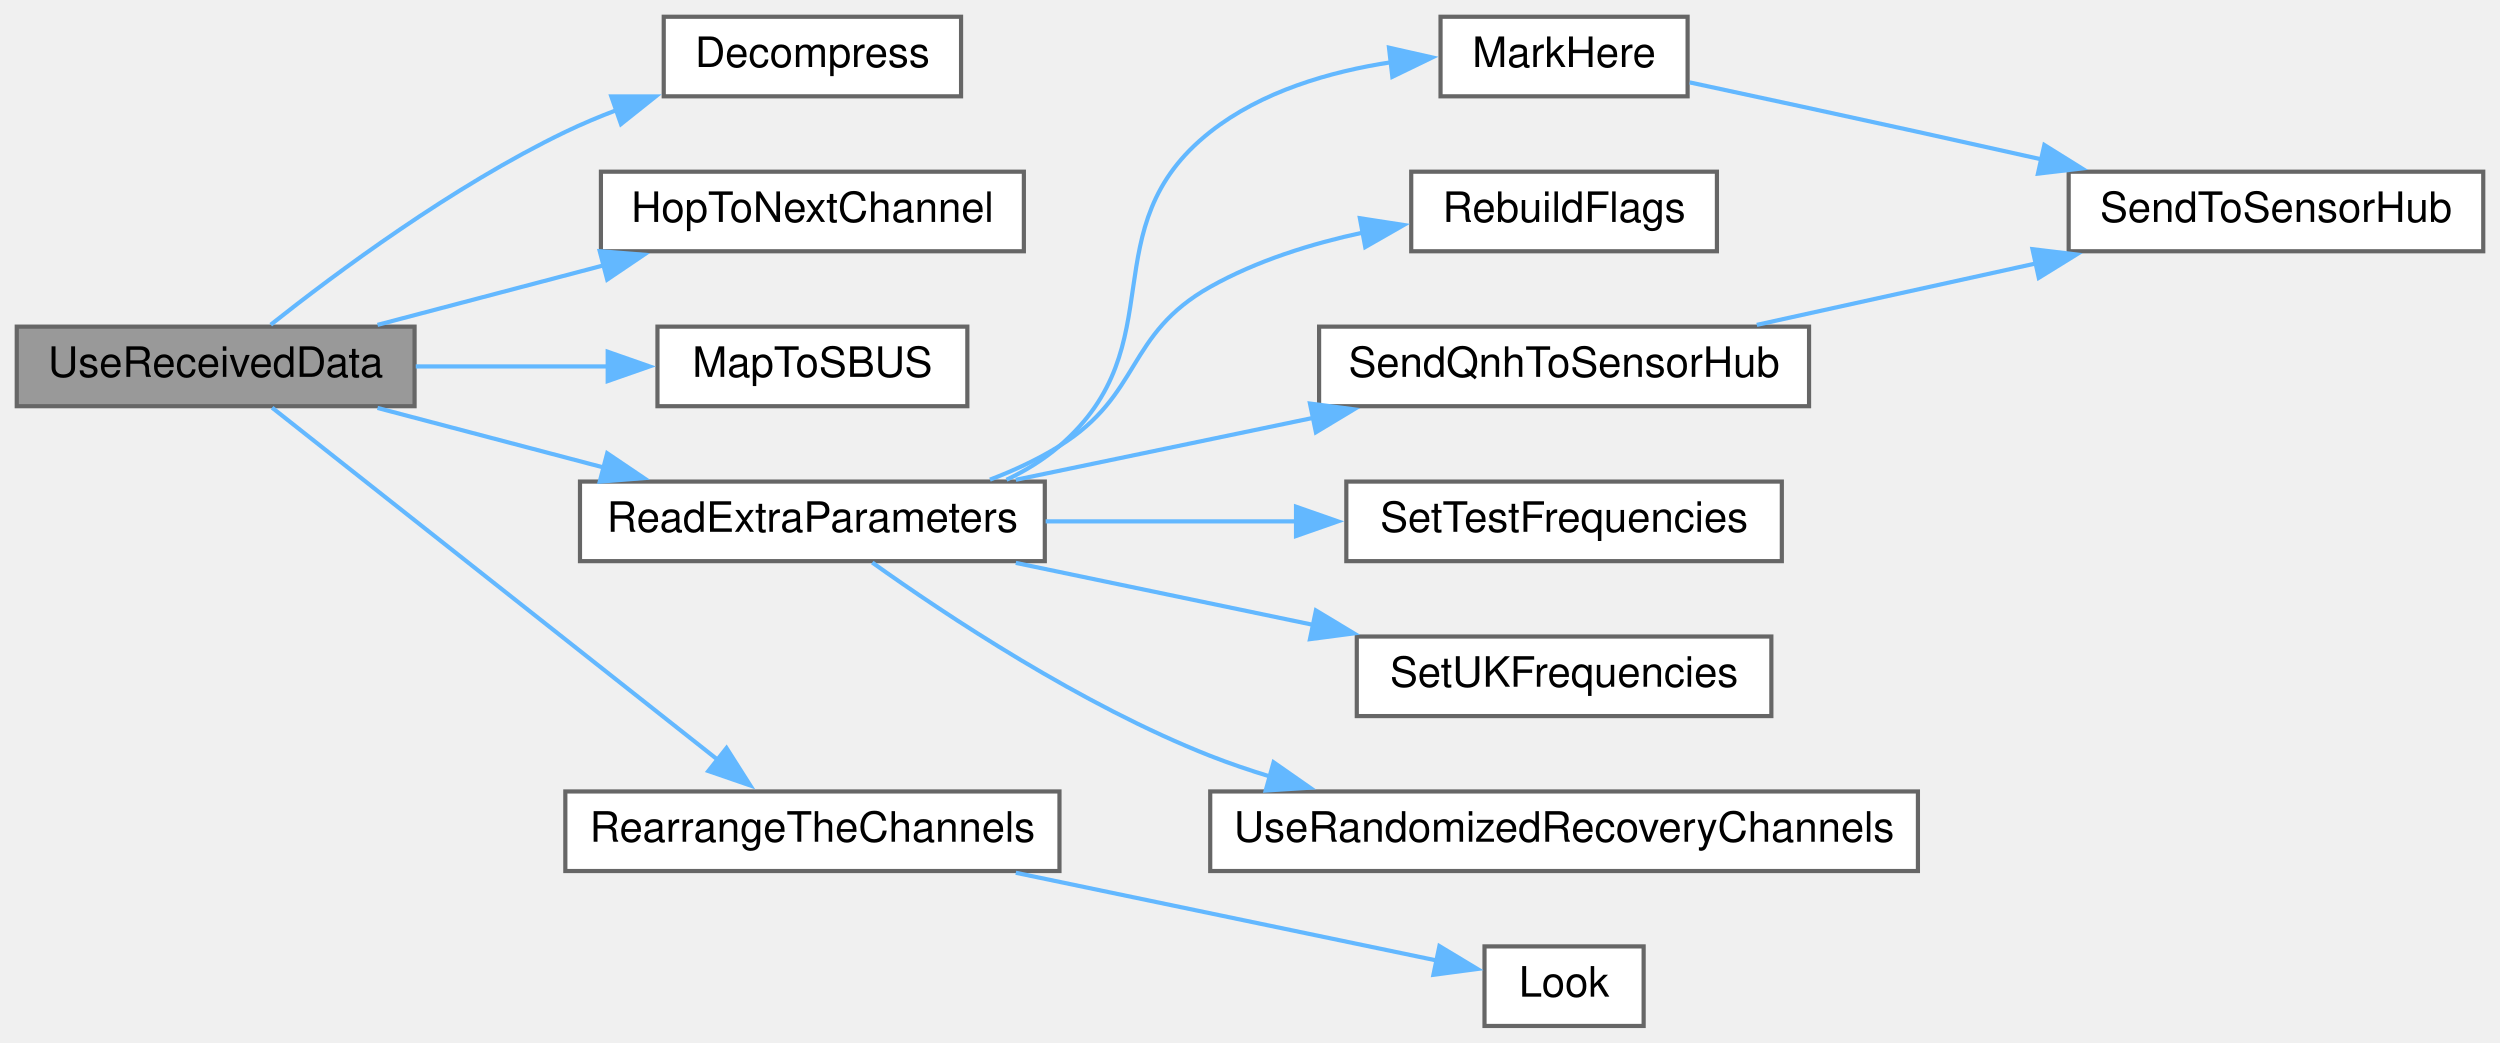
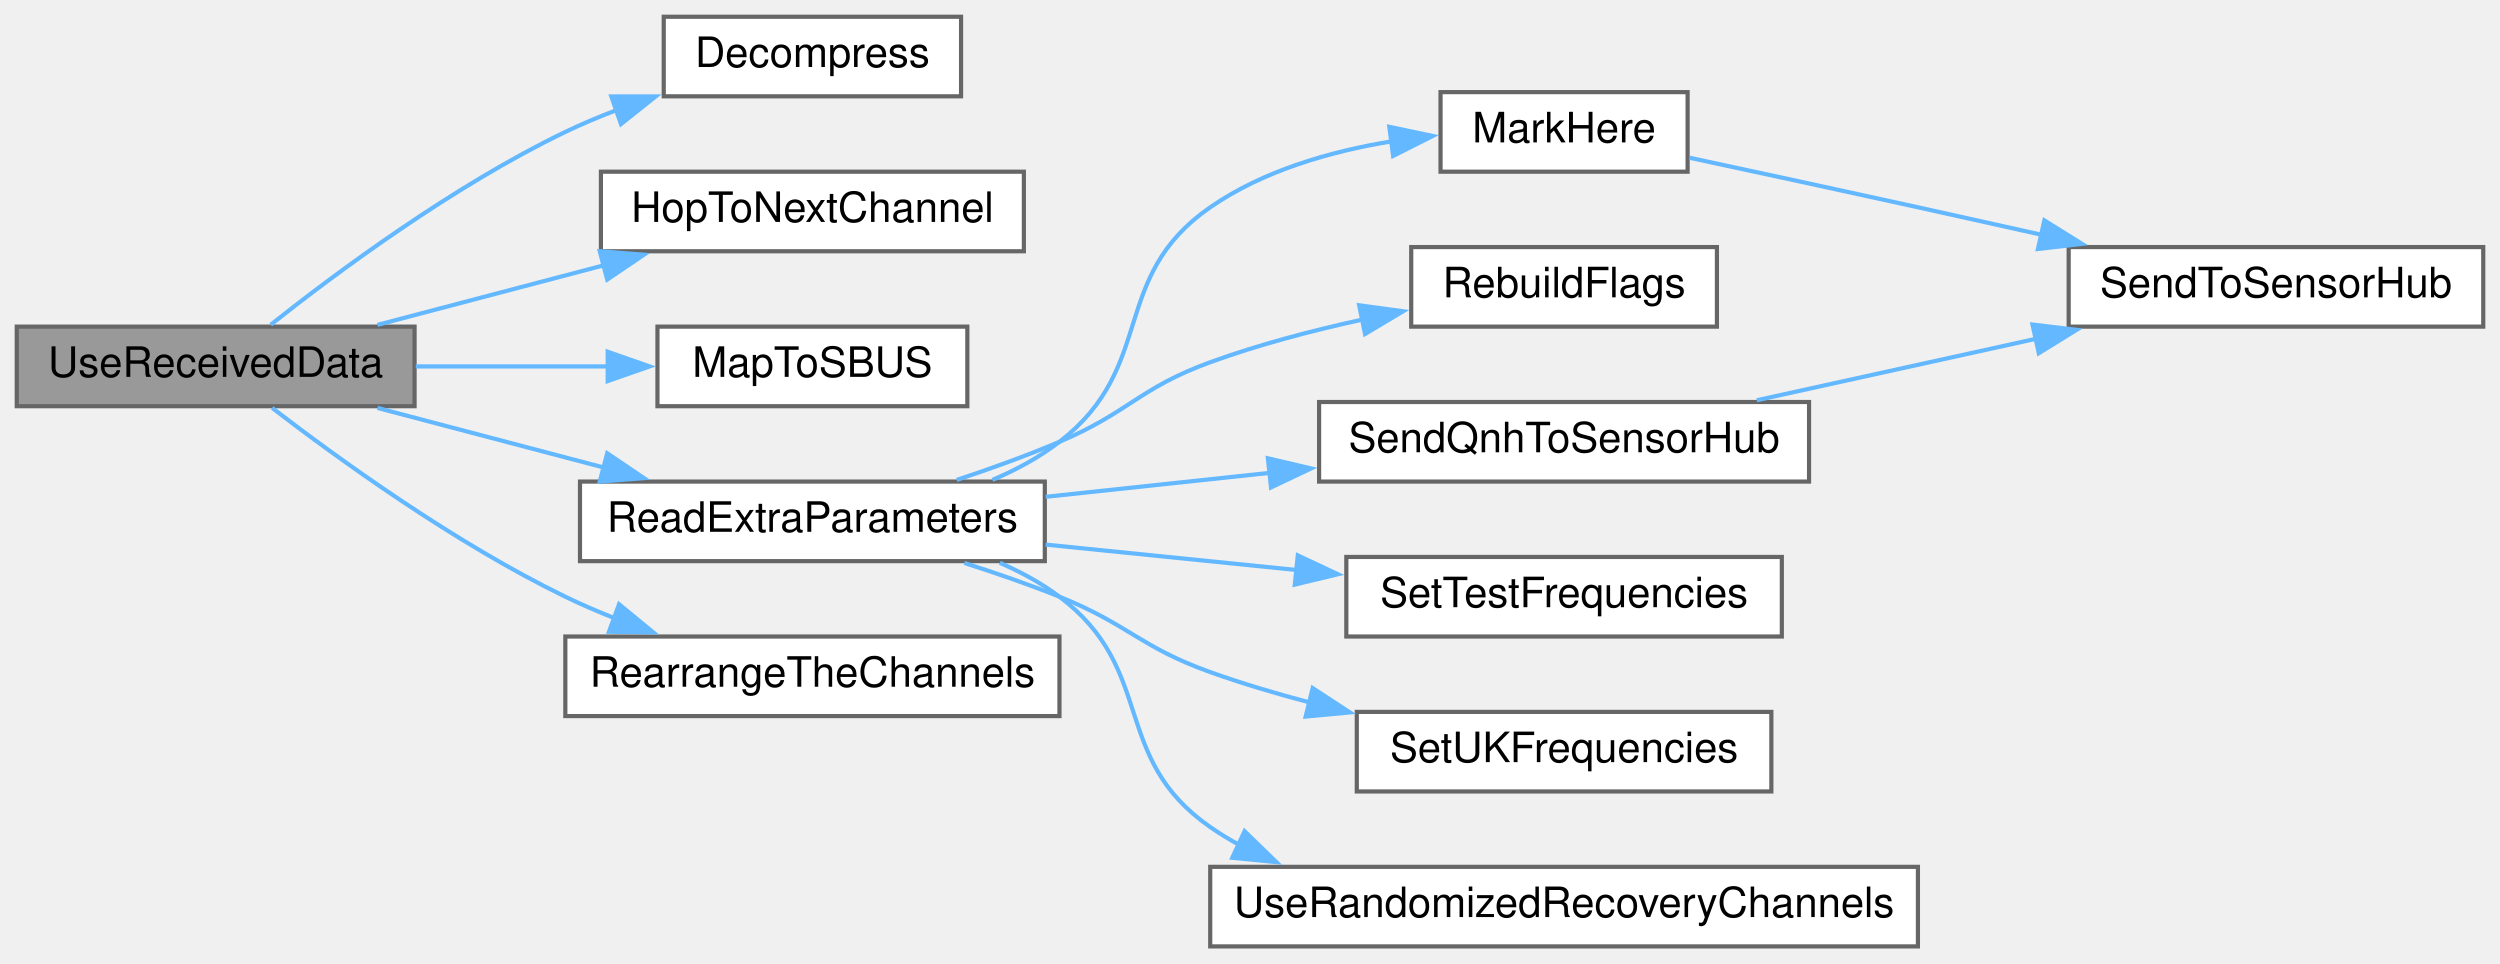
- <svg xmlns="http://www.w3.org/2000/svg" xmlns:xlink="http://www.w3.org/1999/xlink" width="597pt" height="249pt" viewBox="0.00 0.00 597.00 249.00">
-   <g id="graph0" class="graph" transform="scale(1 1) rotate(0) translate(4 245)">
+ <svg xmlns="http://www.w3.org/2000/svg" xmlns:xlink="http://www.w3.org/1999/xlink" width="597pt" height="230pt" viewBox="0.00 0.00 597.00 230.00">
+   <g id="graph0" class="graph" transform="scale(1 1) rotate(0) translate(4 226)">
    <g id="node1" class="node">
      <g id="a_node1">
        <a xlink:title=" ">
-           <polygon fill="#999999" stroke="#666666" points="95,-167 0,-167 0,-148 95,-148 95,-167" />
-           <text text-anchor="middle" x="47.5" y="-155" font-family="Helvetica,sans-Serif" font-size="10.00">UseReceivedData</text>
+           <polygon fill="#999999" stroke="#666666" points="95,-148 0,-148 0,-129 95,-129 95,-148" />
+           <text text-anchor="middle" x="47.5" y="-136" font-family="Helvetica,sans-Serif" font-size="10.00">UseReceivedData</text>
        </a>
      </g>
    </g>
    <g id="node2" class="node">
      <g id="a_node2">
        <a xlink:href="radio_8h.html#a6feccc8c0583de3235616d42076f1371" target="_top" xlink:title=" ">
-           <polygon fill="white" stroke="#666666" points="225.5,-241 154.5,-241 154.5,-222 225.5,-222 225.5,-241" />
-           <text text-anchor="middle" x="190" y="-229" font-family="Helvetica,sans-Serif" font-size="10.00">Decompress</text>
+           <polygon fill="white" stroke="#666666" points="225.5,-222 154.5,-222 154.5,-203 225.5,-203 225.5,-222" />
+           <text text-anchor="middle" x="190" y="-210" font-family="Helvetica,sans-Serif" font-size="10.00">Decompress</text>
        </a>
      </g>
    </g>
    <g id="edge1" class="edge">
-       <path fill="none" stroke="#63b8ff" d="M60.65,-167.46C76.15,-179.75 104.17,-200.59 131,-213.5 134.95,-215.4 139.14,-217.16 143.4,-218.77" />
-       <polygon fill="#63b8ff" stroke="#63b8ff" points="141.98,-221.98 152.58,-221.97 144.29,-215.37 141.98,-221.98" />
+       <path fill="none" stroke="#63b8ff" d="M60.65,-148.46C76.15,-160.75 104.17,-181.59 131,-194.5 134.95,-196.4 139.14,-198.16 143.4,-199.77" />
+       <polygon fill="#63b8ff" stroke="#63b8ff" points="141.98,-202.98 152.58,-202.97 144.29,-196.37 141.98,-202.98" />
    </g>
    <g id="node3" class="node">
      <g id="a_node3">
        <a xlink:href="radio_8h.html#a62ec0168b1eea5f5c14f663d9217574d" target="_top" xlink:title=" ">
-           <polygon fill="white" stroke="#666666" points="240.5,-204 139.5,-204 139.5,-185 240.5,-185 240.5,-204" />
-           <text text-anchor="middle" x="190" y="-192" font-family="Helvetica,sans-Serif" font-size="10.00">HopToNextChannel</text>
+           <polygon fill="white" stroke="#666666" points="240.5,-185 139.5,-185 139.5,-166 240.5,-166 240.5,-185" />
+           <text text-anchor="middle" x="190" y="-173" font-family="Helvetica,sans-Serif" font-size="10.00">HopToNextChannel</text>
        </a>
      </g>
    </g>
    <g id="edge2" class="edge">
-       <path fill="none" stroke="#63b8ff" d="M86.15,-167.42C102.77,-171.79 122.51,-176.99 140.23,-181.66" />
-       <polygon fill="#63b8ff" stroke="#63b8ff" points="139.22,-185.01 149.78,-184.17 141,-178.24 139.22,-185.01" />
+       <path fill="none" stroke="#63b8ff" d="M86.15,-148.42C102.77,-152.79 122.51,-157.99 140.23,-162.66" />
+       <polygon fill="#63b8ff" stroke="#63b8ff" points="139.22,-166.01 149.78,-165.17 141,-159.24 139.22,-166.01" />
    </g>
    <g id="node4" class="node">
      <g id="a_node4">
        <a xlink:href="radio_8h.html#a6a495c5560f12cc3fd3df9454927d681" target="_top" xlink:title=" ">
-           <polygon fill="white" stroke="#666666" points="227,-167 153,-167 153,-148 227,-148 227,-167" />
-           <text text-anchor="middle" x="190" y="-155" font-family="Helvetica,sans-Serif" font-size="10.00">MapToSBUS</text>
+           <polygon fill="white" stroke="#666666" points="227,-148 153,-148 153,-129 227,-129 227,-148" />
+           <text text-anchor="middle" x="190" y="-136" font-family="Helvetica,sans-Serif" font-size="10.00">MapToSBUS</text>
        </a>
      </g>
    </g>
    <g id="edge3" class="edge">
-       <path fill="none" stroke="#63b8ff" d="M95.28,-157.5C110.02,-157.5 126.32,-157.5 141.13,-157.5" />
-       <polygon fill="#63b8ff" stroke="#63b8ff" points="141.12,-161 151.12,-157.5 141.12,-154 141.12,-161" />
+       <path fill="none" stroke="#63b8ff" d="M95.28,-138.5C110.02,-138.5 126.32,-138.5 141.13,-138.5" />
+       <polygon fill="#63b8ff" stroke="#63b8ff" points="141.12,-142 151.12,-138.5 141.12,-135 141.12,-142" />
    </g>
    <g id="node5" class="node">
      <g id="a_node5">
        <a xlink:href="radio_8h.html#a6c490ef42e364f8bb1430c436e86c9c0" target="_top" xlink:title=" ">
-           <polygon fill="white" stroke="#666666" points="245.5,-130 134.5,-130 134.5,-111 245.5,-111 245.5,-130" />
-           <text text-anchor="middle" x="190" y="-118" font-family="Helvetica,sans-Serif" font-size="10.00">ReadExtraParameters</text>
+           <polygon fill="white" stroke="#666666" points="245.5,-111 134.5,-111 134.5,-92 245.5,-92 245.5,-111" />
+           <text text-anchor="middle" x="190" y="-99" font-family="Helvetica,sans-Serif" font-size="10.00">ReadExtraParameters</text>
        </a>
      </g>
    </g>
    <g id="edge4" class="edge">
-       <path fill="none" stroke="#63b8ff" d="M86.15,-147.58C102.77,-143.21 122.51,-138.01 140.23,-133.34" />
-       <polygon fill="#63b8ff" stroke="#63b8ff" points="141,-136.76 149.78,-130.83 139.22,-129.99 141,-136.76" />
+       <path fill="none" stroke="#63b8ff" d="M86.15,-128.58C102.77,-124.21 122.51,-119.01 140.23,-114.34" />
+       <polygon fill="#63b8ff" stroke="#63b8ff" points="141,-117.76 149.78,-111.83 139.22,-110.99 141,-117.76" />
    </g>
    <g id="node13" class="node">
      <g id="a_node13">
        <a xlink:href="radio_8h.html#a324d644a6306bb8be3b7f46b4bb32421" target="_top" xlink:title=" ">
-           <polygon fill="white" stroke="#666666" points="249,-56 131,-56 131,-37 249,-37 249,-56" />
-           <text text-anchor="middle" x="190" y="-44" font-family="Helvetica,sans-Serif" font-size="10.00">RearrangeTheChannels</text>
+           <polygon fill="white" stroke="#666666" points="249,-74 131,-74 131,-55 249,-55 249,-74" />
+           <text text-anchor="middle" x="190" y="-62" font-family="Helvetica,sans-Serif" font-size="10.00">RearrangeTheChannels</text>
        </a>
      </g>
    </g>
    <g id="edge13" class="edge">
-       <path fill="none" stroke="#63b8ff" d="M60.97,-147.65C84.97,-128.69 137.83,-86.93 167.58,-63.42" />
-       <polygon fill="#63b8ff" stroke="#63b8ff" points="169.49,-66.37 175.17,-57.43 165.15,-60.88 169.49,-66.37" />
+       <path fill="none" stroke="#63b8ff" d="M60.99,-128.59C76.61,-116.58 104.52,-96.36 131,-83.5 134.75,-81.68 138.71,-79.97 142.74,-78.38" />
+       <polygon fill="#63b8ff" stroke="#63b8ff" points="143.83,-81.71 152.01,-74.98 141.42,-75.14 143.83,-81.71" />
    </g>
    <g id="node6" class="node">
      <g id="a_node6">
        <a xlink:href="ReceiverCode_2src_2main_8cpp.html#a5ae8a2aa29e834880ccf370c7547961b" target="_top" xlink:title=" ">
-           <polygon fill="white" stroke="#666666" points="399,-241 340,-241 340,-222 399,-222 399,-241" />
-           <text text-anchor="middle" x="369.5" y="-229" font-family="Helvetica,sans-Serif" font-size="10.00">MarkHere</text>
+           <polygon fill="white" stroke="#666666" points="399,-204 340,-204 340,-185 399,-185 399,-204" />
+           <text text-anchor="middle" x="369.5" y="-192" font-family="Helvetica,sans-Serif" font-size="10.00">MarkHere</text>
        </a>
      </g>
    </g>
    <g id="edge5" class="edge">
-       <path fill="none" stroke="#63b8ff" d="M236.35,-130.43C240.92,-132.61 245.25,-135.26 249,-138.5 276.99,-162.66 255.97,-190.6 285,-213.5 297.25,-223.16 313.53,-227.92 328.46,-230.18" />
-       <polygon fill="#63b8ff" stroke="#63b8ff" points="327.69,-233.61 338.02,-231.28 328.49,-226.66 327.69,-233.61" />
+       <path fill="none" stroke="#63b8ff" d="M232.99,-111.4C238.7,-113.82 244.22,-116.81 249,-120.5 272.41,-138.59 260.68,-159.65 285,-176.5 297.6,-185.23 313.64,-189.84 328.28,-192.24" />
+       <polygon fill="#63b8ff" stroke="#63b8ff" points="327.77,-195.71 338.14,-193.53 328.68,-188.77 327.77,-195.71" />
    </g>
    <g id="node8" class="node">
      <g id="a_node8">
        <a xlink:href="ReceiverCode_2src_2main_8cpp.html#ad86a39e4cba19592c760833870f6f69c" target="_top" xlink:title=" ">
-           <polygon fill="white" stroke="#666666" points="406,-204 333,-204 333,-185 406,-185 406,-204" />
-           <text text-anchor="middle" x="369.5" y="-192" font-family="Helvetica,sans-Serif" font-size="10.00">RebuildFlags</text>
+           <polygon fill="white" stroke="#666666" points="406,-167 333,-167 333,-148 406,-148 406,-167" />
+           <text text-anchor="middle" x="369.5" y="-155" font-family="Helvetica,sans-Serif" font-size="10.00">RebuildFlags</text>
        </a>
      </g>
    </g>
    <g id="edge7" class="edge">
-       <path fill="none" stroke="#63b8ff" d="M232.4,-130.46C238.19,-132.67 243.9,-135.32 249,-138.5 268.75,-150.79 264.72,-165.09 285,-176.5 296.08,-182.73 309.11,-186.81 321.54,-189.48" />
-       <polygon fill="#63b8ff" stroke="#63b8ff" points="320.74,-192.89 331.22,-191.27 322.02,-186.01 320.74,-192.89" />
+       <path fill="none" stroke="#63b8ff" d="M224.48,-111.4C232.61,-114.09 241.2,-117.19 249,-120.5 265.66,-127.56 268,-133.31 285,-139.5 296.51,-143.69 309.29,-147.05 321.31,-149.68" />
+       <polygon fill="#63b8ff" stroke="#63b8ff" points="320.57,-153.1 331.07,-151.67 321.97,-146.24 320.57,-153.1" />
    </g>
    <g id="node9" class="node">
      <g id="a_node9">
        <a xlink:href="ReceiverCode_2src_2main_8cpp.html#af2b1ba43295661243b7bb78004d470d8" target="_top" xlink:title=" ">
-           <polygon fill="white" stroke="#666666" points="428,-167 311,-167 311,-148 428,-148 428,-167" />
-           <text text-anchor="middle" x="369.5" y="-155" font-family="Helvetica,sans-Serif" font-size="10.00">SendQnhToSensorHub</text>
+           <polygon fill="white" stroke="#666666" points="428,-130 311,-130 311,-111 428,-111 428,-130" />
+           <text text-anchor="middle" x="369.5" y="-118" font-family="Helvetica,sans-Serif" font-size="10.00">SendQnhToSensorHub</text>
        </a>
      </g>
    </g>
    <g id="edge8" class="edge">
-       <path fill="none" stroke="#63b8ff" d="M238.57,-130.42C260.45,-134.98 286.63,-140.43 309.74,-145.25" />
-       <polygon fill="#63b8ff" stroke="#63b8ff" points="308.82,-148.63 319.32,-147.25 310.24,-141.78 308.82,-148.63" />
+       <path fill="none" stroke="#63b8ff" d="M245.7,-107.36C262.66,-109.17 281.58,-111.2 299.38,-113.1" />
+       <polygon fill="#63b8ff" stroke="#63b8ff" points="298.77,-116.56 309.09,-114.14 299.52,-109.6 298.77,-116.56" />
    </g>
    <g id="node10" class="node">
      <g id="a_node10">
        <a xlink:href="radio_8h.html#a31a35307bbac88ceda244272f25d399a" target="_top" xlink:title=" ">
-           <polygon fill="white" stroke="#666666" points="421.5,-130 317.5,-130 317.5,-111 421.5,-111 421.5,-130" />
-           <text text-anchor="middle" x="369.5" y="-118" font-family="Helvetica,sans-Serif" font-size="10.00">SetTestFrequencies</text>
+           <polygon fill="white" stroke="#666666" points="421.5,-93 317.5,-93 317.5,-74 421.5,-74 421.5,-93" />
+           <text text-anchor="middle" x="369.5" y="-81" font-family="Helvetica,sans-Serif" font-size="10.00">SetTestFrequencies</text>
        </a>
      </g>
    </g>
    <g id="edge10" class="edge">
-       <path fill="none" stroke="#63b8ff" d="M245.7,-120.5C264.69,-120.5 286.13,-120.5 305.72,-120.5" />
-       <polygon fill="#63b8ff" stroke="#63b8ff" points="305.49,-124 315.49,-120.5 305.49,-117 305.49,-124" />
+       <path fill="none" stroke="#63b8ff" d="M245.7,-95.95C264.69,-94.03 286.13,-91.85 305.72,-89.87" />
+       <polygon fill="#63b8ff" stroke="#63b8ff" points="305.91,-93.37 315.5,-88.87 305.2,-86.4 305.91,-93.37" />
    </g>
    <g id="node11" class="node">
      <g id="a_node11">
        <a xlink:href="radio_8h.html#a2eabdb233653fa02f0b899e26b5e8ce7" target="_top" xlink:title=" ">
-           <polygon fill="white" stroke="#666666" points="419,-93 320,-93 320,-74 419,-74 419,-93" />
-           <text text-anchor="middle" x="369.5" y="-81" font-family="Helvetica,sans-Serif" font-size="10.00">SetUKFrequencies</text>
+           <polygon fill="white" stroke="#666666" points="419,-56 320,-56 320,-37 419,-37 419,-56" />
+           <text text-anchor="middle" x="369.5" y="-44" font-family="Helvetica,sans-Serif" font-size="10.00">SetUKFrequencies</text>
        </a>
      </g>
    </g>
    <g id="edge11" class="edge">
-       <path fill="none" stroke="#63b8ff" d="M238.57,-110.58C260.45,-106.02 286.63,-100.57 309.74,-95.75" />
-       <polygon fill="#63b8ff" stroke="#63b8ff" points="310.24,-99.22 319.32,-93.75 308.82,-92.37 310.24,-99.22" />
+       <path fill="none" stroke="#63b8ff" d="M226.29,-91.56C233.86,-89.14 241.76,-86.41 249,-83.5 265.6,-76.83 268.16,-71.53 285,-65.5 292.6,-62.78 300.74,-60.36 308.84,-58.23" />
+       <polygon fill="#63b8ff" stroke="#63b8ff" points="309.47,-61.68 318.34,-55.88 307.79,-54.88 309.47,-61.68" />
    </g>
    <g id="node12" class="node">
      <g id="a_node12">
        <a xlink:href="radio_8h.html#a03cd5e24f66a381a38effaa16922c0a8" target="_top" xlink:title=" ">
-           <polygon fill="white" stroke="#666666" points="454,-56 285,-56 285,-37 454,-37 454,-56" />
-           <text text-anchor="middle" x="369.5" y="-44" font-family="Helvetica,sans-Serif" font-size="10.00">UseRandomizedRecoveryChannels</text>
+           <polygon fill="white" stroke="#666666" points="454,-19 285,-19 285,0 454,0 454,-19" />
+           <text text-anchor="middle" x="369.5" y="-7" font-family="Helvetica,sans-Serif" font-size="10.00">UseRandomizedRecoveryChannels</text>
        </a>
      </g>
    </g>
    <g id="edge12" class="edge">
-       <path fill="none" stroke="#63b8ff" d="M204.29,-110.67C221.87,-98.12 254.24,-76.6 285,-64.5 289.63,-62.68 294.48,-61.03 299.41,-59.53" />
-       <polygon fill="#63b8ff" stroke="#63b8ff" points="300.13,-62.96 308.82,-56.9 298.25,-56.22 300.13,-62.96" />
+       <path fill="none" stroke="#63b8ff" d="M234.75,-91.59C239.82,-89.4 244.71,-86.74 249,-83.5 272.33,-65.91 261.01,-45.18 285,-28.5 287.21,-26.96 289.53,-25.54 291.93,-24.24" />
+       <polygon fill="#63b8ff" stroke="#63b8ff" points="293.2,-27.51 300.8,-20.13 290.26,-21.16 293.2,-27.51" />
    </g>
    <g id="node7" class="node">
      <g id="a_node7">
        <a xlink:href="ReceiverCode_2src_2main_8cpp.html#a3f80da71956ba53fcff126bfe2296e65" target="_top" xlink:title=" ">
-           <polygon fill="white" stroke="#666666" points="589,-204 490,-204 490,-185 589,-185 589,-204" />
-           <text text-anchor="middle" x="539.5" y="-192" font-family="Helvetica,sans-Serif" font-size="10.00">SendToSensorHub</text>
+           <polygon fill="white" stroke="#666666" points="589,-167 490,-167 490,-148 589,-148 589,-167" />
+           <text text-anchor="middle" x="539.5" y="-155" font-family="Helvetica,sans-Serif" font-size="10.00">SendToSensorHub</text>
        </a>
      </g>
    </g>
    <g id="edge6" class="edge">
-       <path fill="none" stroke="#63b8ff" d="M399.5,-225.32C415.56,-221.87 435.9,-217.49 454,-213.5 463.6,-211.39 473.81,-209.11 483.69,-206.9" />
-       <polygon fill="#63b8ff" stroke="#63b8ff" points="484.19,-210.37 493.18,-204.77 482.66,-203.54 484.19,-210.37" />
+       <path fill="none" stroke="#63b8ff" d="M399.5,-188.32C415.56,-184.87 435.9,-180.49 454,-176.5 463.6,-174.39 473.81,-172.11 483.69,-169.9" />
+       <polygon fill="#63b8ff" stroke="#63b8ff" points="484.19,-173.37 493.18,-167.77 482.66,-166.54 484.19,-173.37" />
    </g>
    <g id="edge9" class="edge">
-       <path fill="none" stroke="#63b8ff" d="M415.52,-167.42C436.05,-171.94 460.56,-177.34 482.29,-182.12" />
-       <polygon fill="#63b8ff" stroke="#63b8ff" points="481.36,-185.5 491.88,-184.23 482.86,-178.66 481.36,-185.5" />
-     </g>
-     <g id="node14" class="node">
-       <g id="a_node14">
-         <a xlink:href="ReceiverCode_2src_2main_8cpp.html#a6d87eba17154f7f4f2f3802ef8ee261f" target="_top" xlink:title=" ">
-           <polygon fill="white" stroke="#666666" points="388.5,-19 350.5,-19 350.5,0 388.5,0 388.5,-19" />
-           <text text-anchor="middle" x="369.5" y="-7" font-family="Helvetica,sans-Serif" font-size="10.00">Look</text>
-         </a>
-       </g>
-     </g>
-     <g id="edge14" class="edge">
-       <path fill="none" stroke="#63b8ff" d="M238.57,-36.58C270.59,-29.91 311.81,-21.32 339.14,-15.62" />
-       <polygon fill="#63b8ff" stroke="#63b8ff" points="339.73,-19.07 348.8,-13.61 338.3,-12.22 339.73,-19.07" />
+       <path fill="none" stroke="#63b8ff" d="M415.52,-130.42C436.05,-134.94 460.56,-140.34 482.29,-145.12" />
+       <polygon fill="#63b8ff" stroke="#63b8ff" points="481.36,-148.5 491.88,-147.23 482.86,-141.66 481.36,-148.5" />
    </g>
  </g>
</svg>
